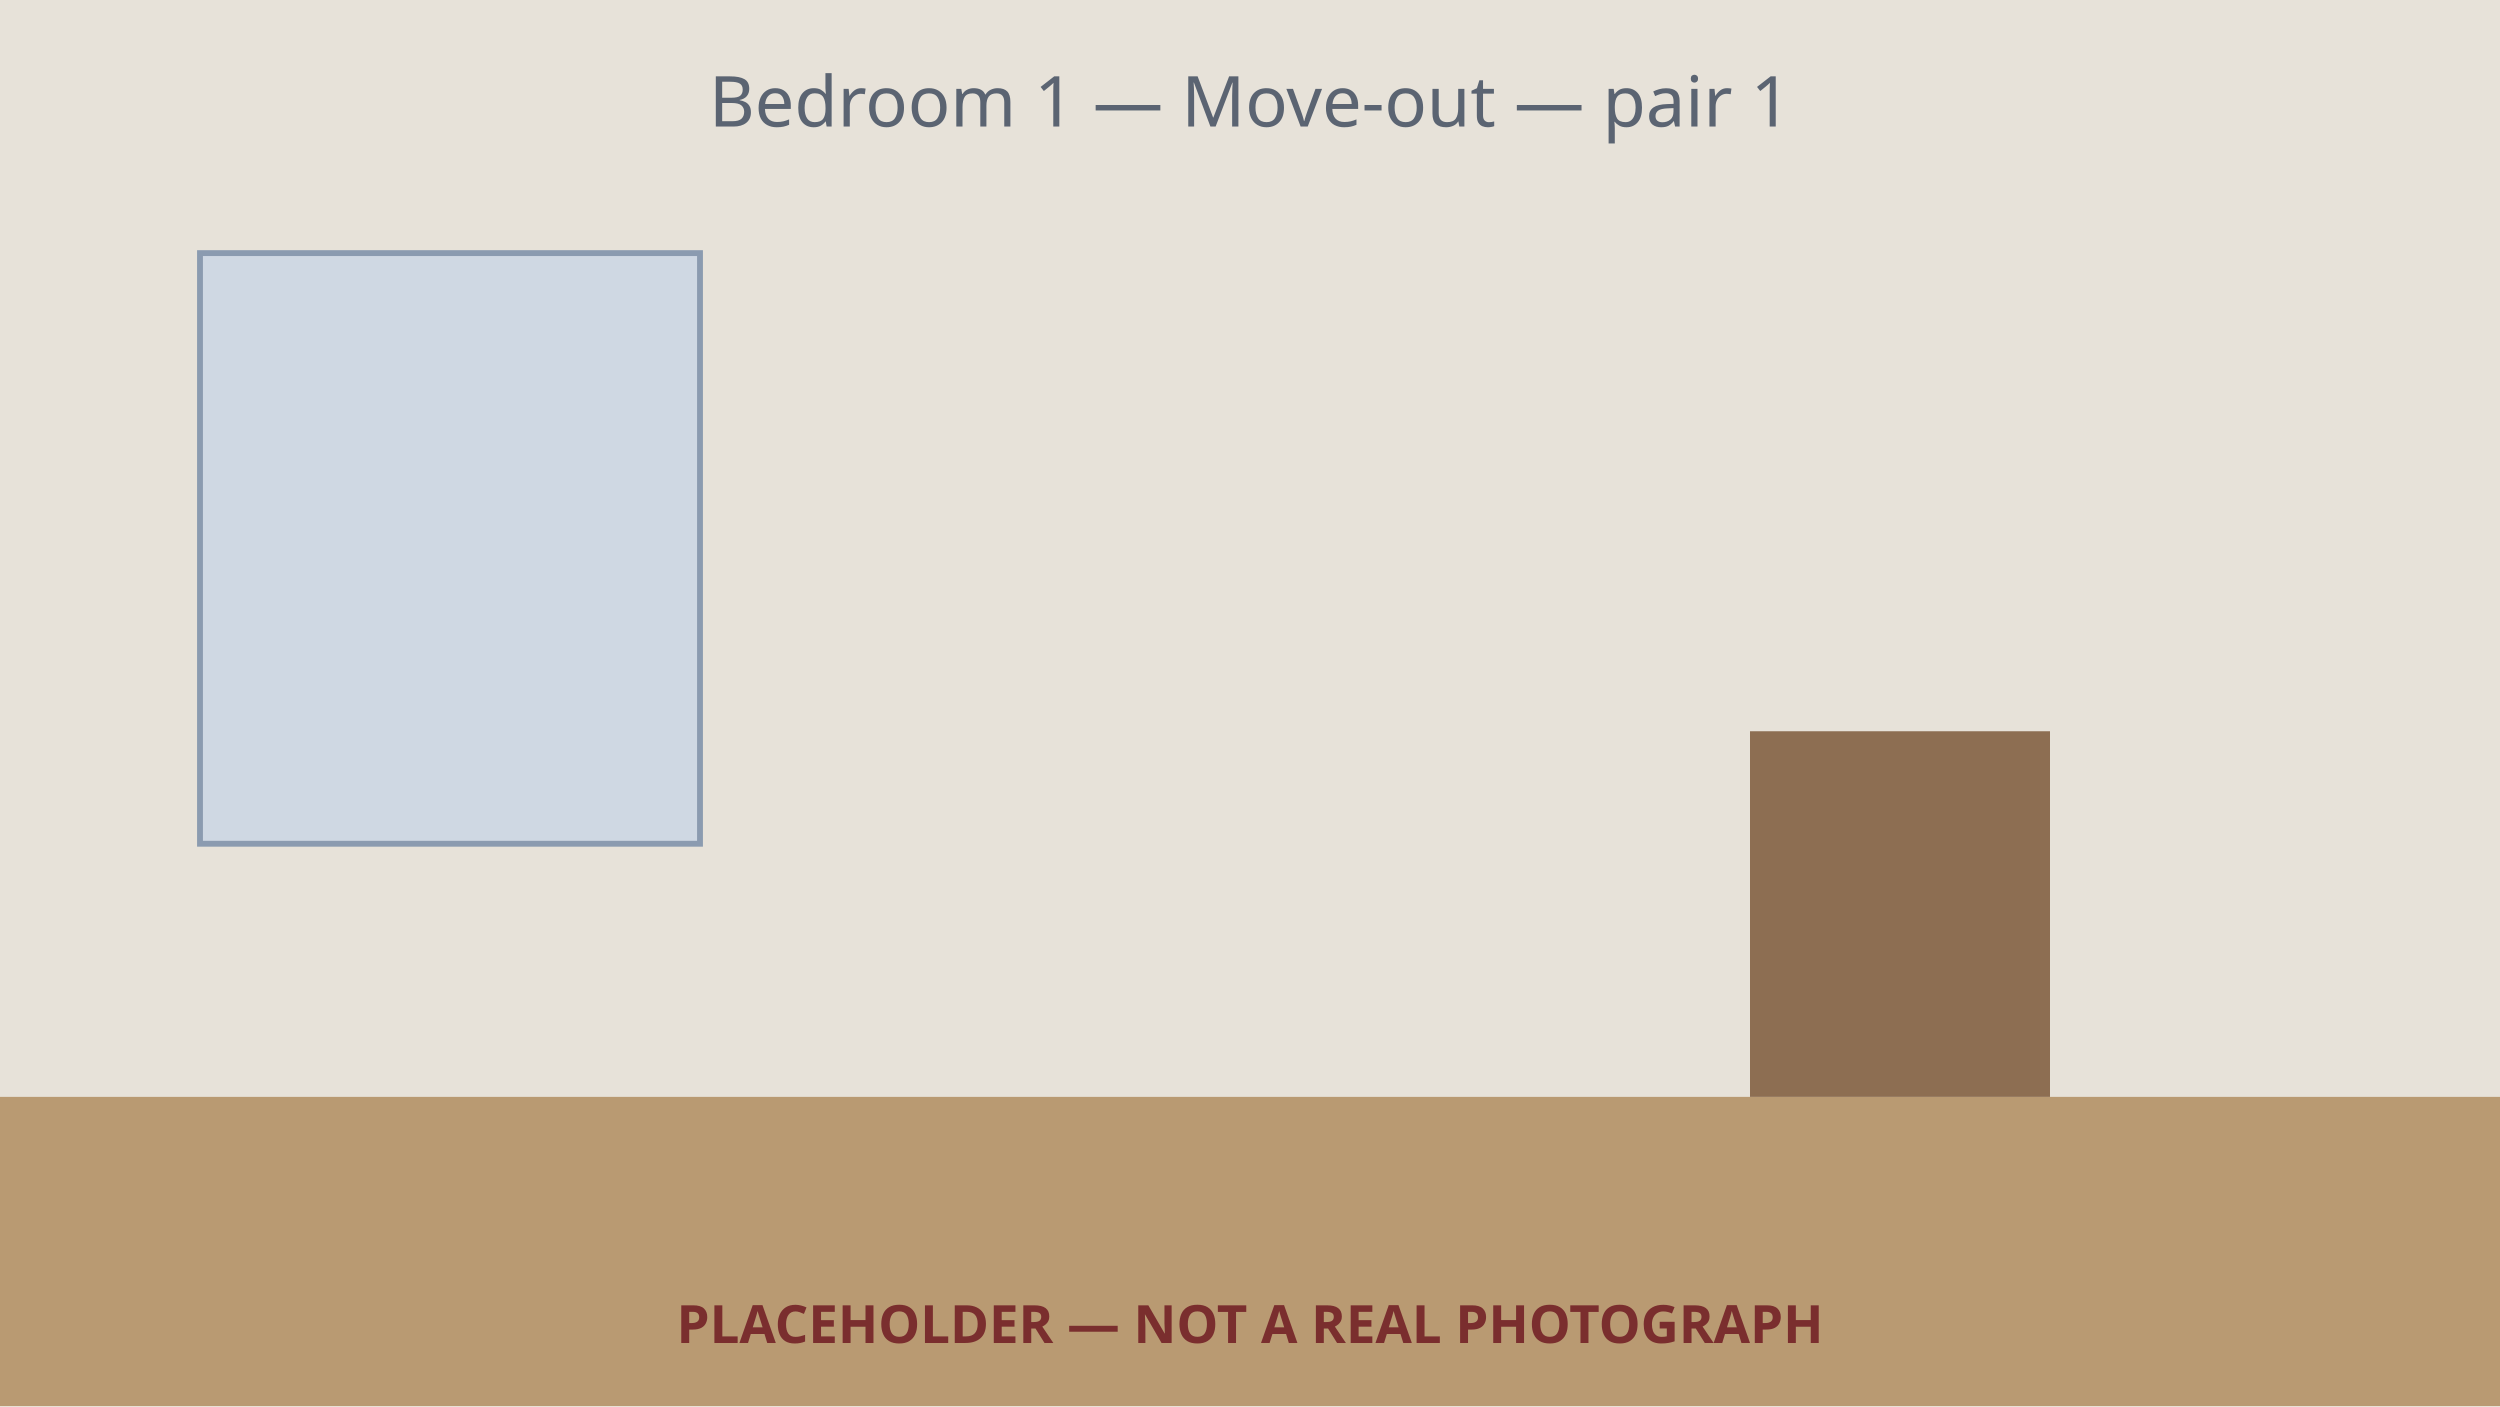
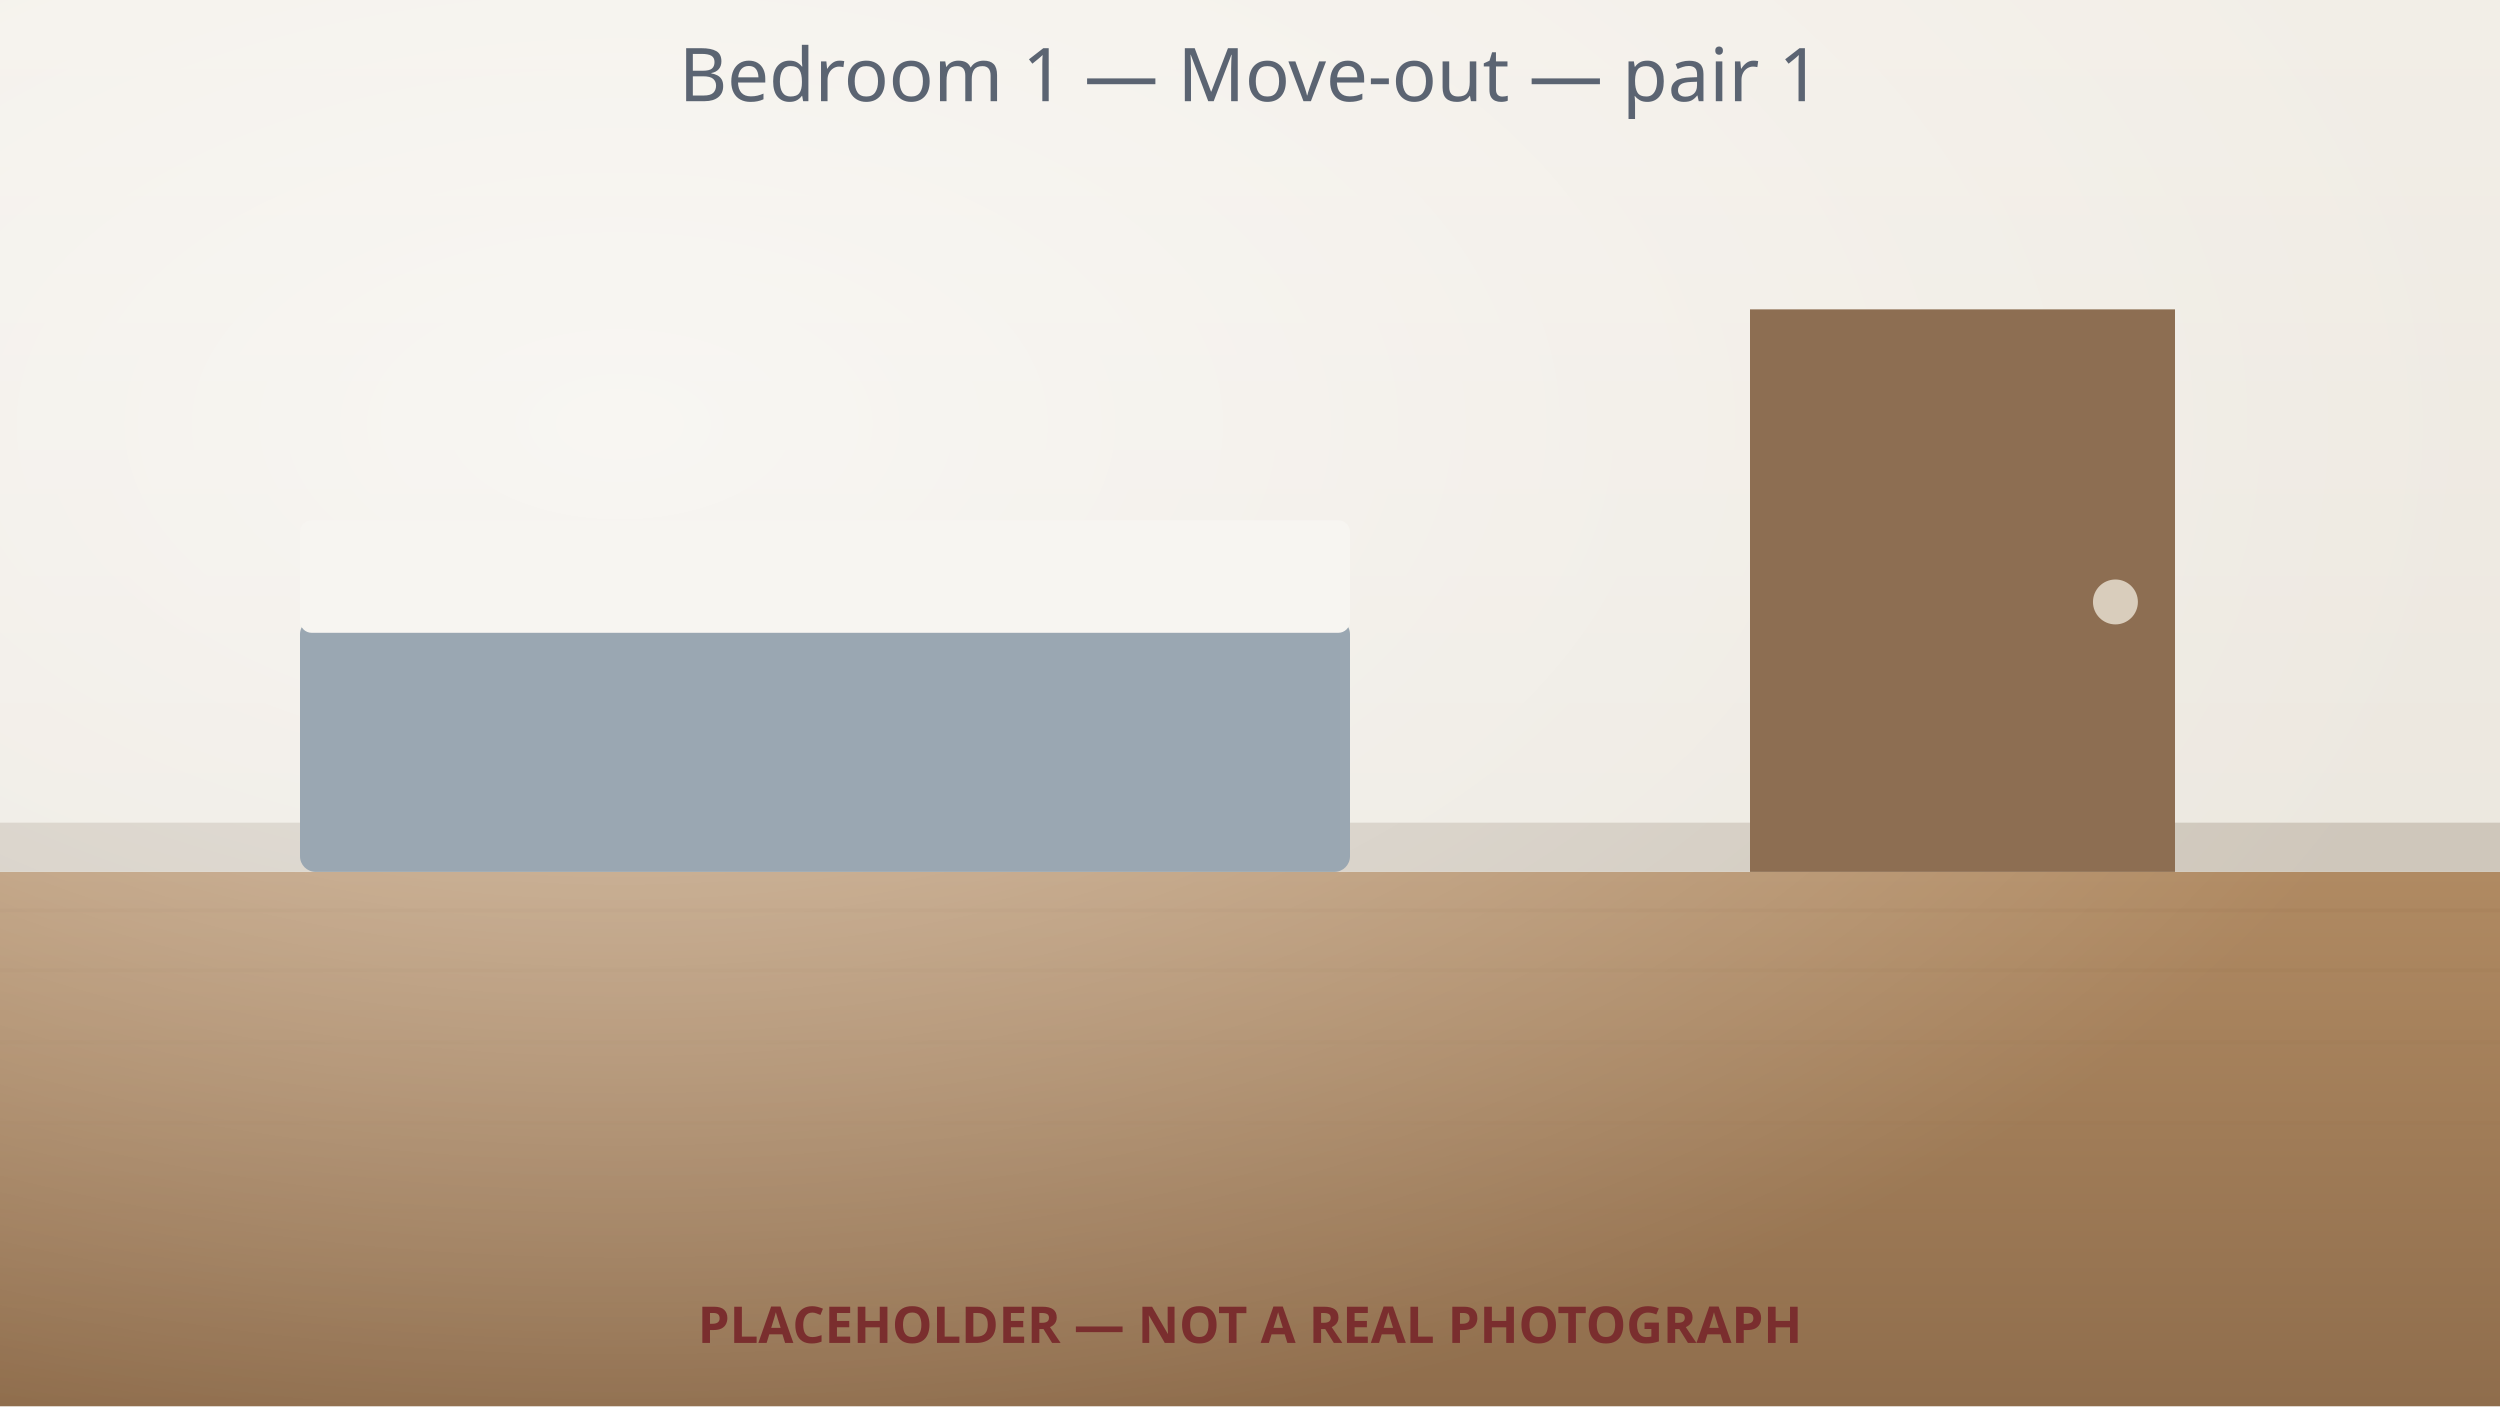
<svg xmlns="http://www.w3.org/2000/svg" width="1280" height="720" viewBox="0 0 1280 720" role="img">
-   <rect width="1280" height="720" fill="#e7e2d9" />
-   <rect y="561.6" width="1280" height="158.4" fill="#b99a72" />
-   <rect x="102.4" y="129.6" width="256" height="302.4" fill="#cfd8e3" stroke="#8b9bb0" stroke-width="3" />
-   <rect x="896" y="374.4" width="153.6" height="187.2" fill="#8d6e52" />
-   <text x="640" y="64.8" font-family="system-ui, sans-serif" font-size="36" fill="#5b6472" text-anchor="middle">Bedroom 1 — Move-out — pair 1</text>
-   <text x="640" y="687.6" font-family="system-ui, sans-serif" font-size="27" fill="#7a2e2e" text-anchor="middle" font-weight="600">PLACEHOLDER — NOT A REAL PHOTOGRAPH</text>
+   <defs>
+     <linearGradient id="wallg" x1="0" y1="0" x2="0" y2="1">
+       <stop offset="0" stop-color="#f2eee7" />
+       <stop offset="1" stop-color="#e8e3da" />
+     </linearGradient>
+     <linearGradient id="floorg" x1="0" y1="0" x2="0" y2="1">
+       <stop offset="0" stop-color="#b08a62" />
+       <stop offset="1" stop-color="#8f6d4c" />
+     </linearGradient>
+     <radialGradient id="daylight" cx="0.25" cy="0.3" r="0.75">
+       <stop offset="0" stop-color="#ffffff" stop-opacity="0.55" />
+       <stop offset="1" stop-color="#ffffff" stop-opacity="0" />
+     </radialGradient>
+     <radialGradient id="stain" cx="0.5" cy="0.5" r="0.5">
+       <stop offset="0" stop-color="#5a3a22" stop-opacity="0.85" />
+       <stop offset="0.6" stop-color="#6b4a2f" stop-opacity="0.55" />
+       <stop offset="1" stop-color="#6b4a2f" stop-opacity="0" />
+     </radialGradient>
+   </defs>
+   <rect width="1280" height="720" fill="url(#wallg)" />
+   <path d="M0 446.4 L1280.0 446.4 L1280.0 720 L0 720 Z" fill="url(#floorg)" />
+   <line x1="0" y1="466.2" x2="1280" y2="466.2" stroke="#9a765230" stroke-width="2" />
+   <line x1="0" y1="496.8" x2="1280" y2="496.8" stroke="#9a765230" stroke-width="2" />
+   <line x1="0" y1="533.6" x2="1280" y2="533.6" stroke="#9a765230" stroke-width="2" />
+   <line x1="0" y1="574.9" x2="1280" y2="574.9" stroke="#9a765230" stroke-width="2" />
+   <line x1="0" y1="620.1" x2="1280" y2="620.1" stroke="#9a765230" stroke-width="2" />
+   <line x1="0" y1="668.6" x2="1280" y2="668.6" stroke="#9a765230" stroke-width="2" />
+   <rect x="0" y="421.2" width="1280" height="25.2" fill="#cfc7bb" />
+   <rect width="1280" height="720" fill="url(#daylight)" />
+   <rect x="153.6" y="316.8" width="537.6" height="129.6" rx="8" fill="#9aa7b2" />
+   <rect x="153.6" y="266.4" width="537.6" height="57.6" rx="6" fill="#f7f5f1" />
+   <rect x="896.0" y="158.4" width="217.6" height="288.0" fill="#8d6e52" />
+   <circle cx="1083.1" cy="308.2" r="11.5" fill="#d9cdbc" />
+   <text x="640" y="51.8" font-family="system-ui, sans-serif" font-size="38" fill="#5b6472" text-anchor="middle">Bedroom 1 — Move-out — pair 1</text>
+   <text x="640" y="687.6" font-family="system-ui, sans-serif" font-size="26" fill="#7a2e2e" text-anchor="middle" font-weight="600">PLACEHOLDER — NOT A REAL PHOTOGRAPH</text>
</svg>
